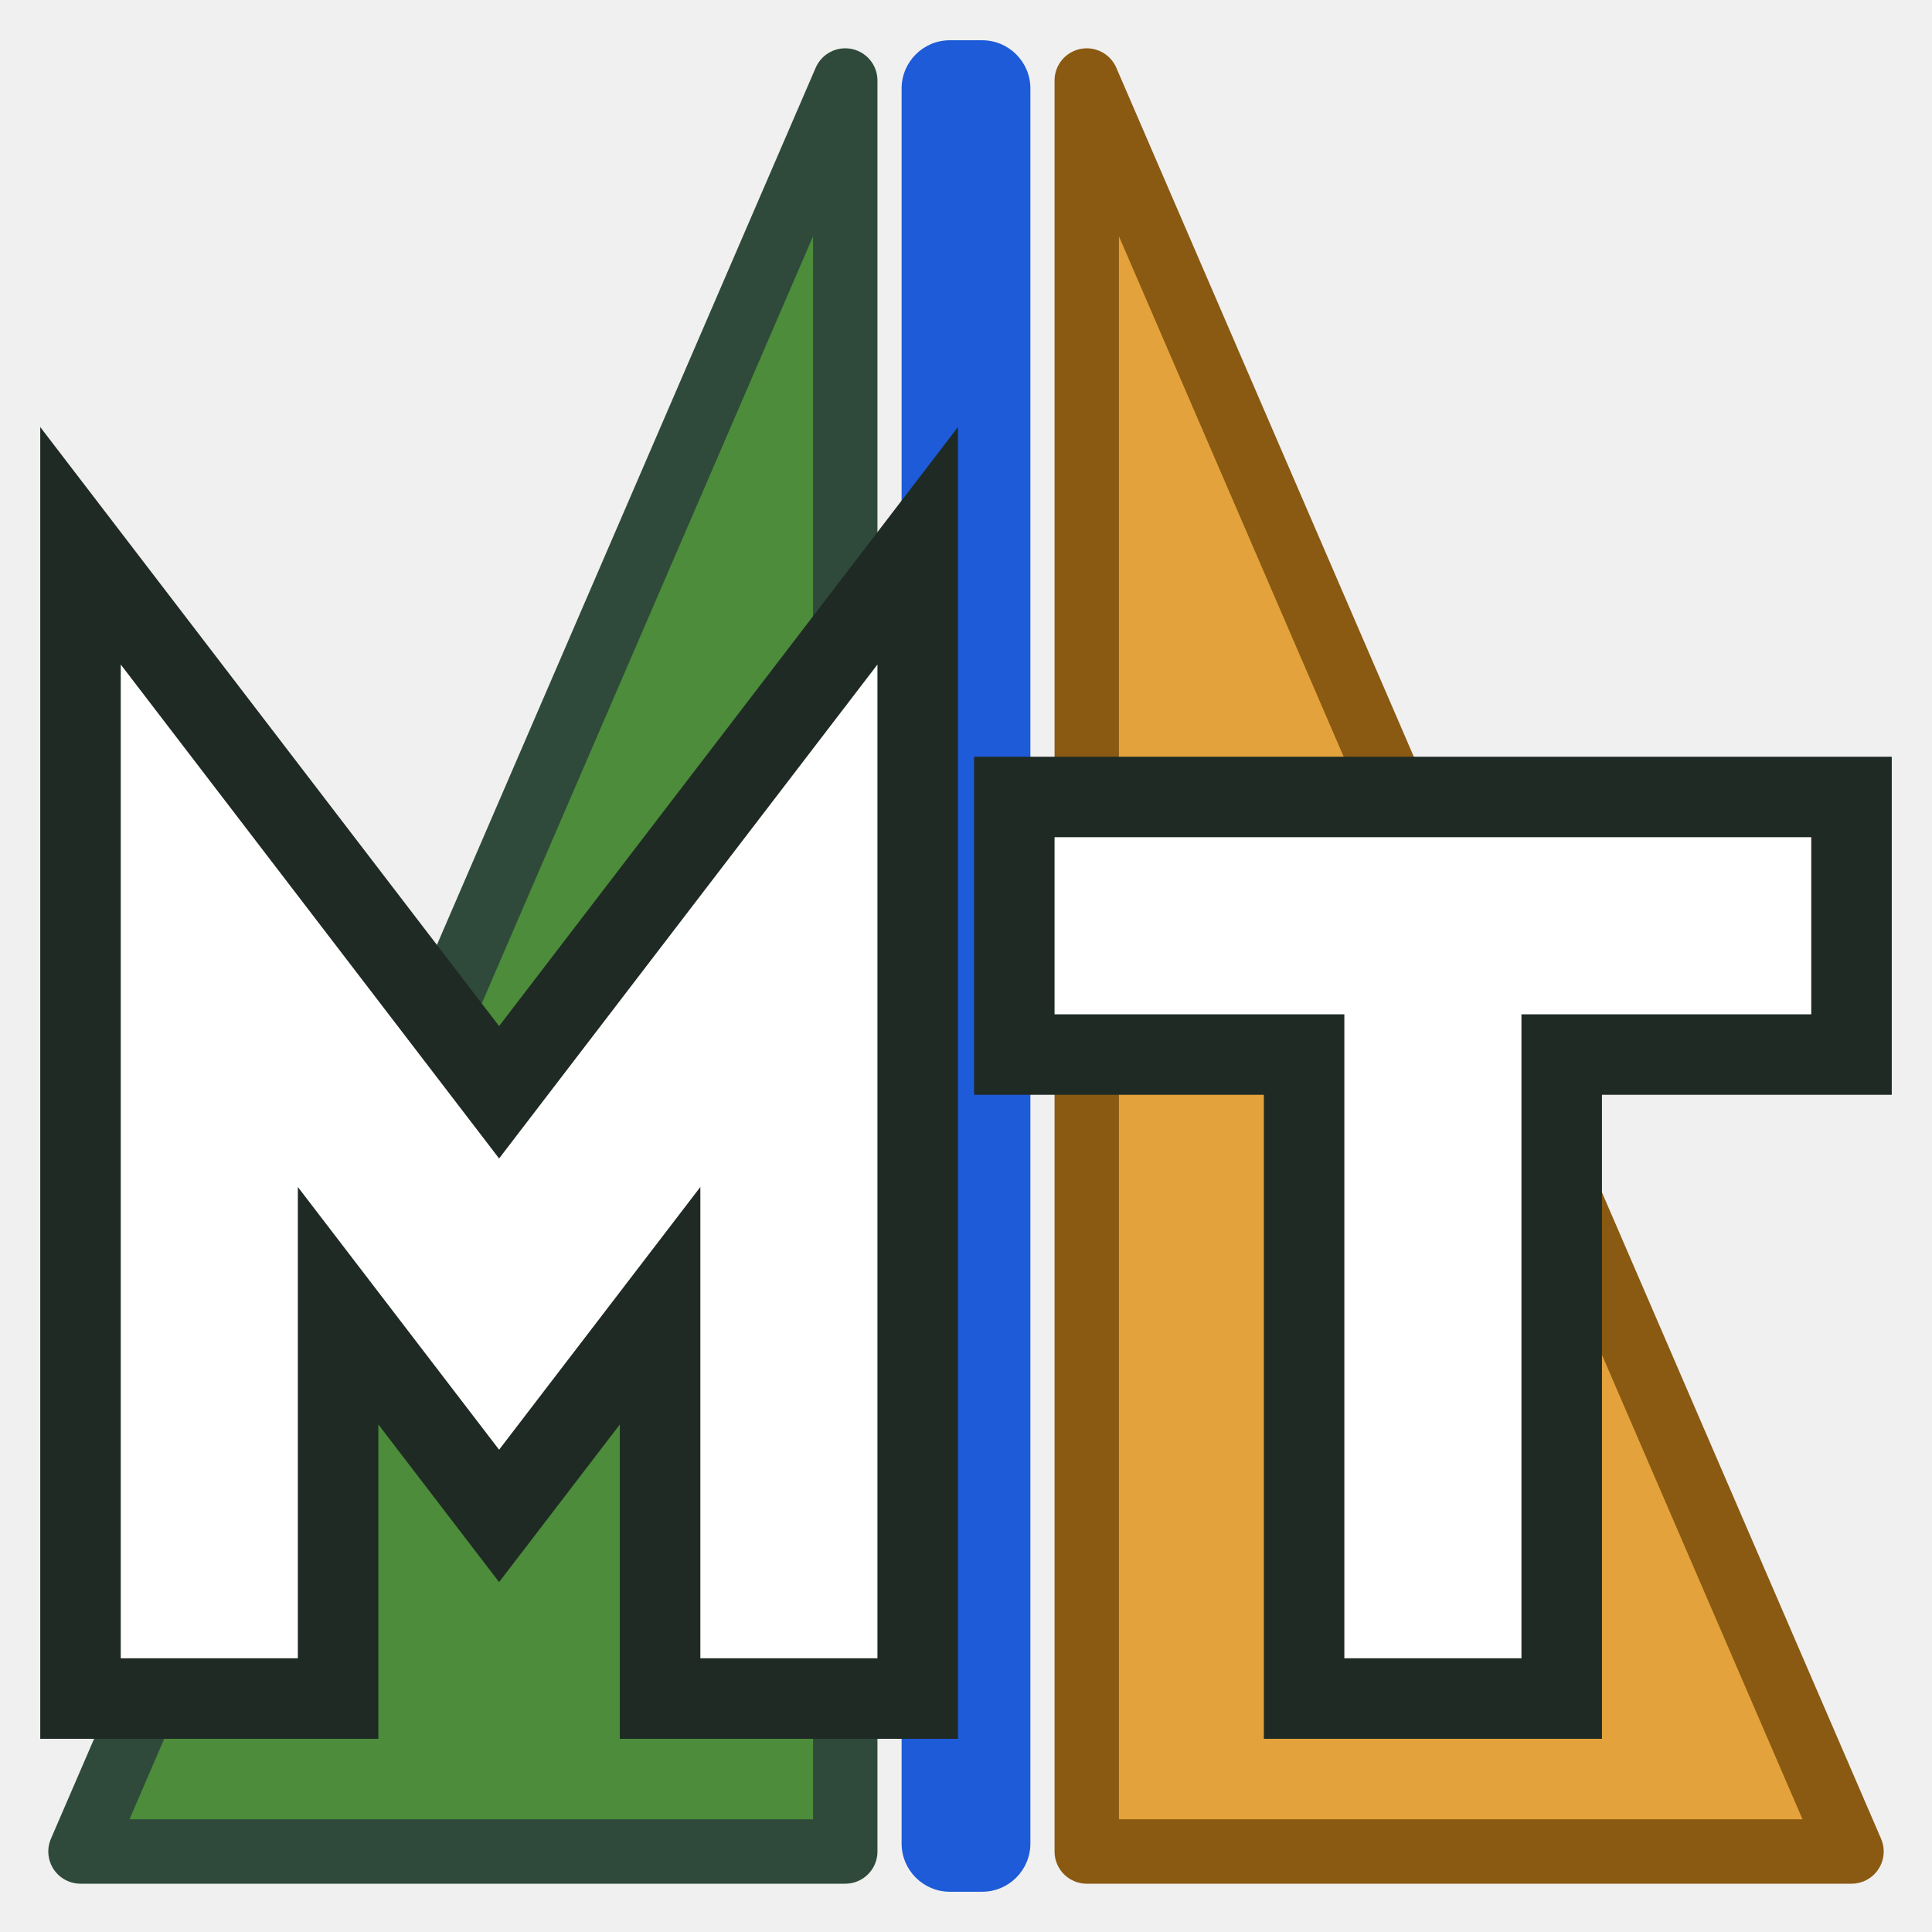
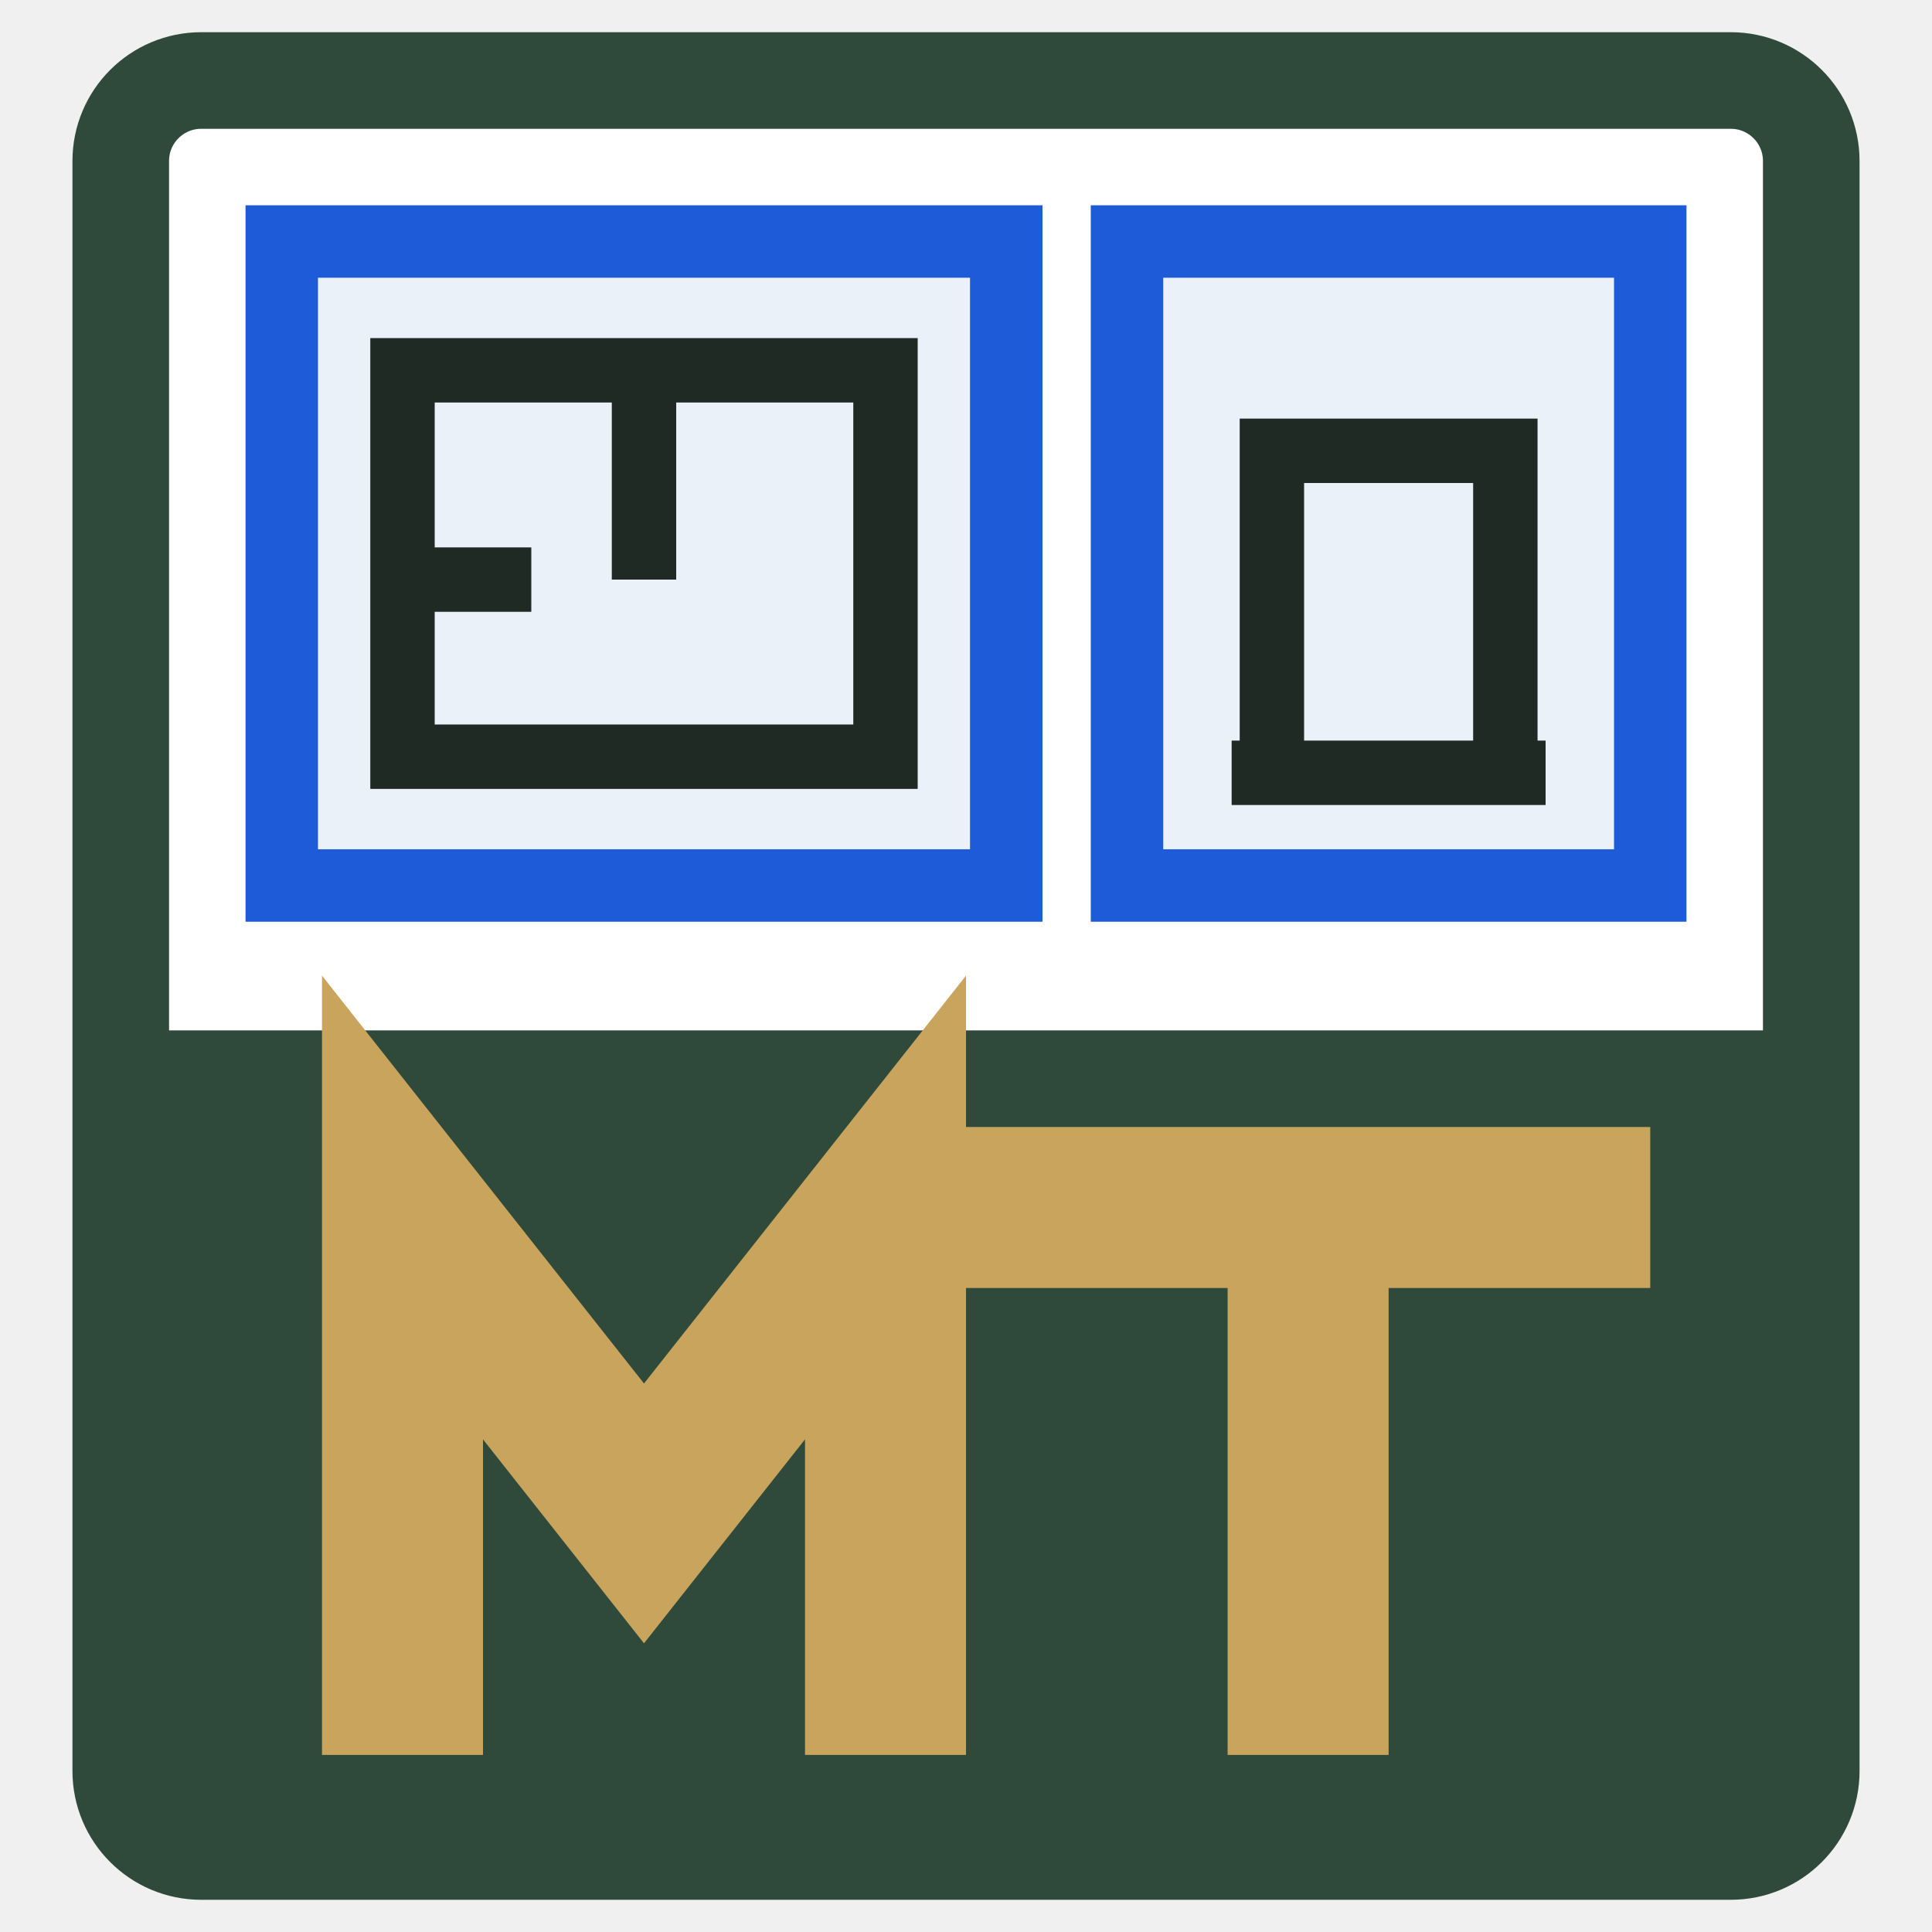
<svg xmlns="http://www.w3.org/2000/svg" viewBox="0 0 24 24" width="24" height="24">
-   <polygon points="10.5,1 10.5,23 1,23" fill="#4C8C3A" stroke="#2F4A3A" stroke-width="0.8" stroke-linejoin="round" />
-   <polygon points="13.5,1 13.5,23 23,23" fill="#E3A23B" stroke="#8A5A12" stroke-width="0.8" stroke-linejoin="round" />
-   <rect x="11.2" y="0.5" width="1.6" height="23" rx="0.6" fill="#1E5BD8" />
-   <g fill="none" stroke-linejoin="miter" stroke-linecap="square">
-     <path d="M2.6 19.5V11.5L6.2 16.2L9.8 11.5V19.5 M14.2 11.5H21.4 M17.8 11.5V19.5" stroke="#1f2a24" stroke-width="4.2" />
-     <path d="M2.6 19.5V11.5L6.2 16.2L9.8 11.5V19.5 M14.2 11.5H21.4 M17.8 11.5V19.5" stroke="#ffffff" stroke-width="2.2" />
-   </g>
+   <rect x="1.5" y="1" width="21" height="22" rx="1" fill="#ffffff" stroke="#2F4A3A" stroke-width="1.2" />
+   <rect x="3.5" y="3" width="9" height="8" fill="#EAF1F8" stroke="#1E5BD8" stroke-width="0.9" />
+   <path d="M5 4.6H11V9.4H5Z M8 4.6V7.2 M5 7.2H6.6" fill="none" stroke="#1f2a24" stroke-width="0.8" />
+   <rect x="14" y="3" width="6.5" height="8" fill="#EAF1F8" stroke="#1E5BD8" stroke-width="0.9" />
+   <path d="M15.3 9.6H19.2 M15.8 9.6V5.6H18.7V9.6" fill="none" stroke="#1f2a24" stroke-width="0.8" />
+   <rect x="1.5" y="12.8" width="21" height="10.2" fill="#2F4A3A" />
+   <path d="M5 20.8V15L8 18.8L11 15V20.8 M13 15H19.5 M16.25 15V20.8" fill="none" stroke="#C9A45C" stroke-width="2" stroke-linecap="square" stroke-linejoin="miter" />
</svg>
